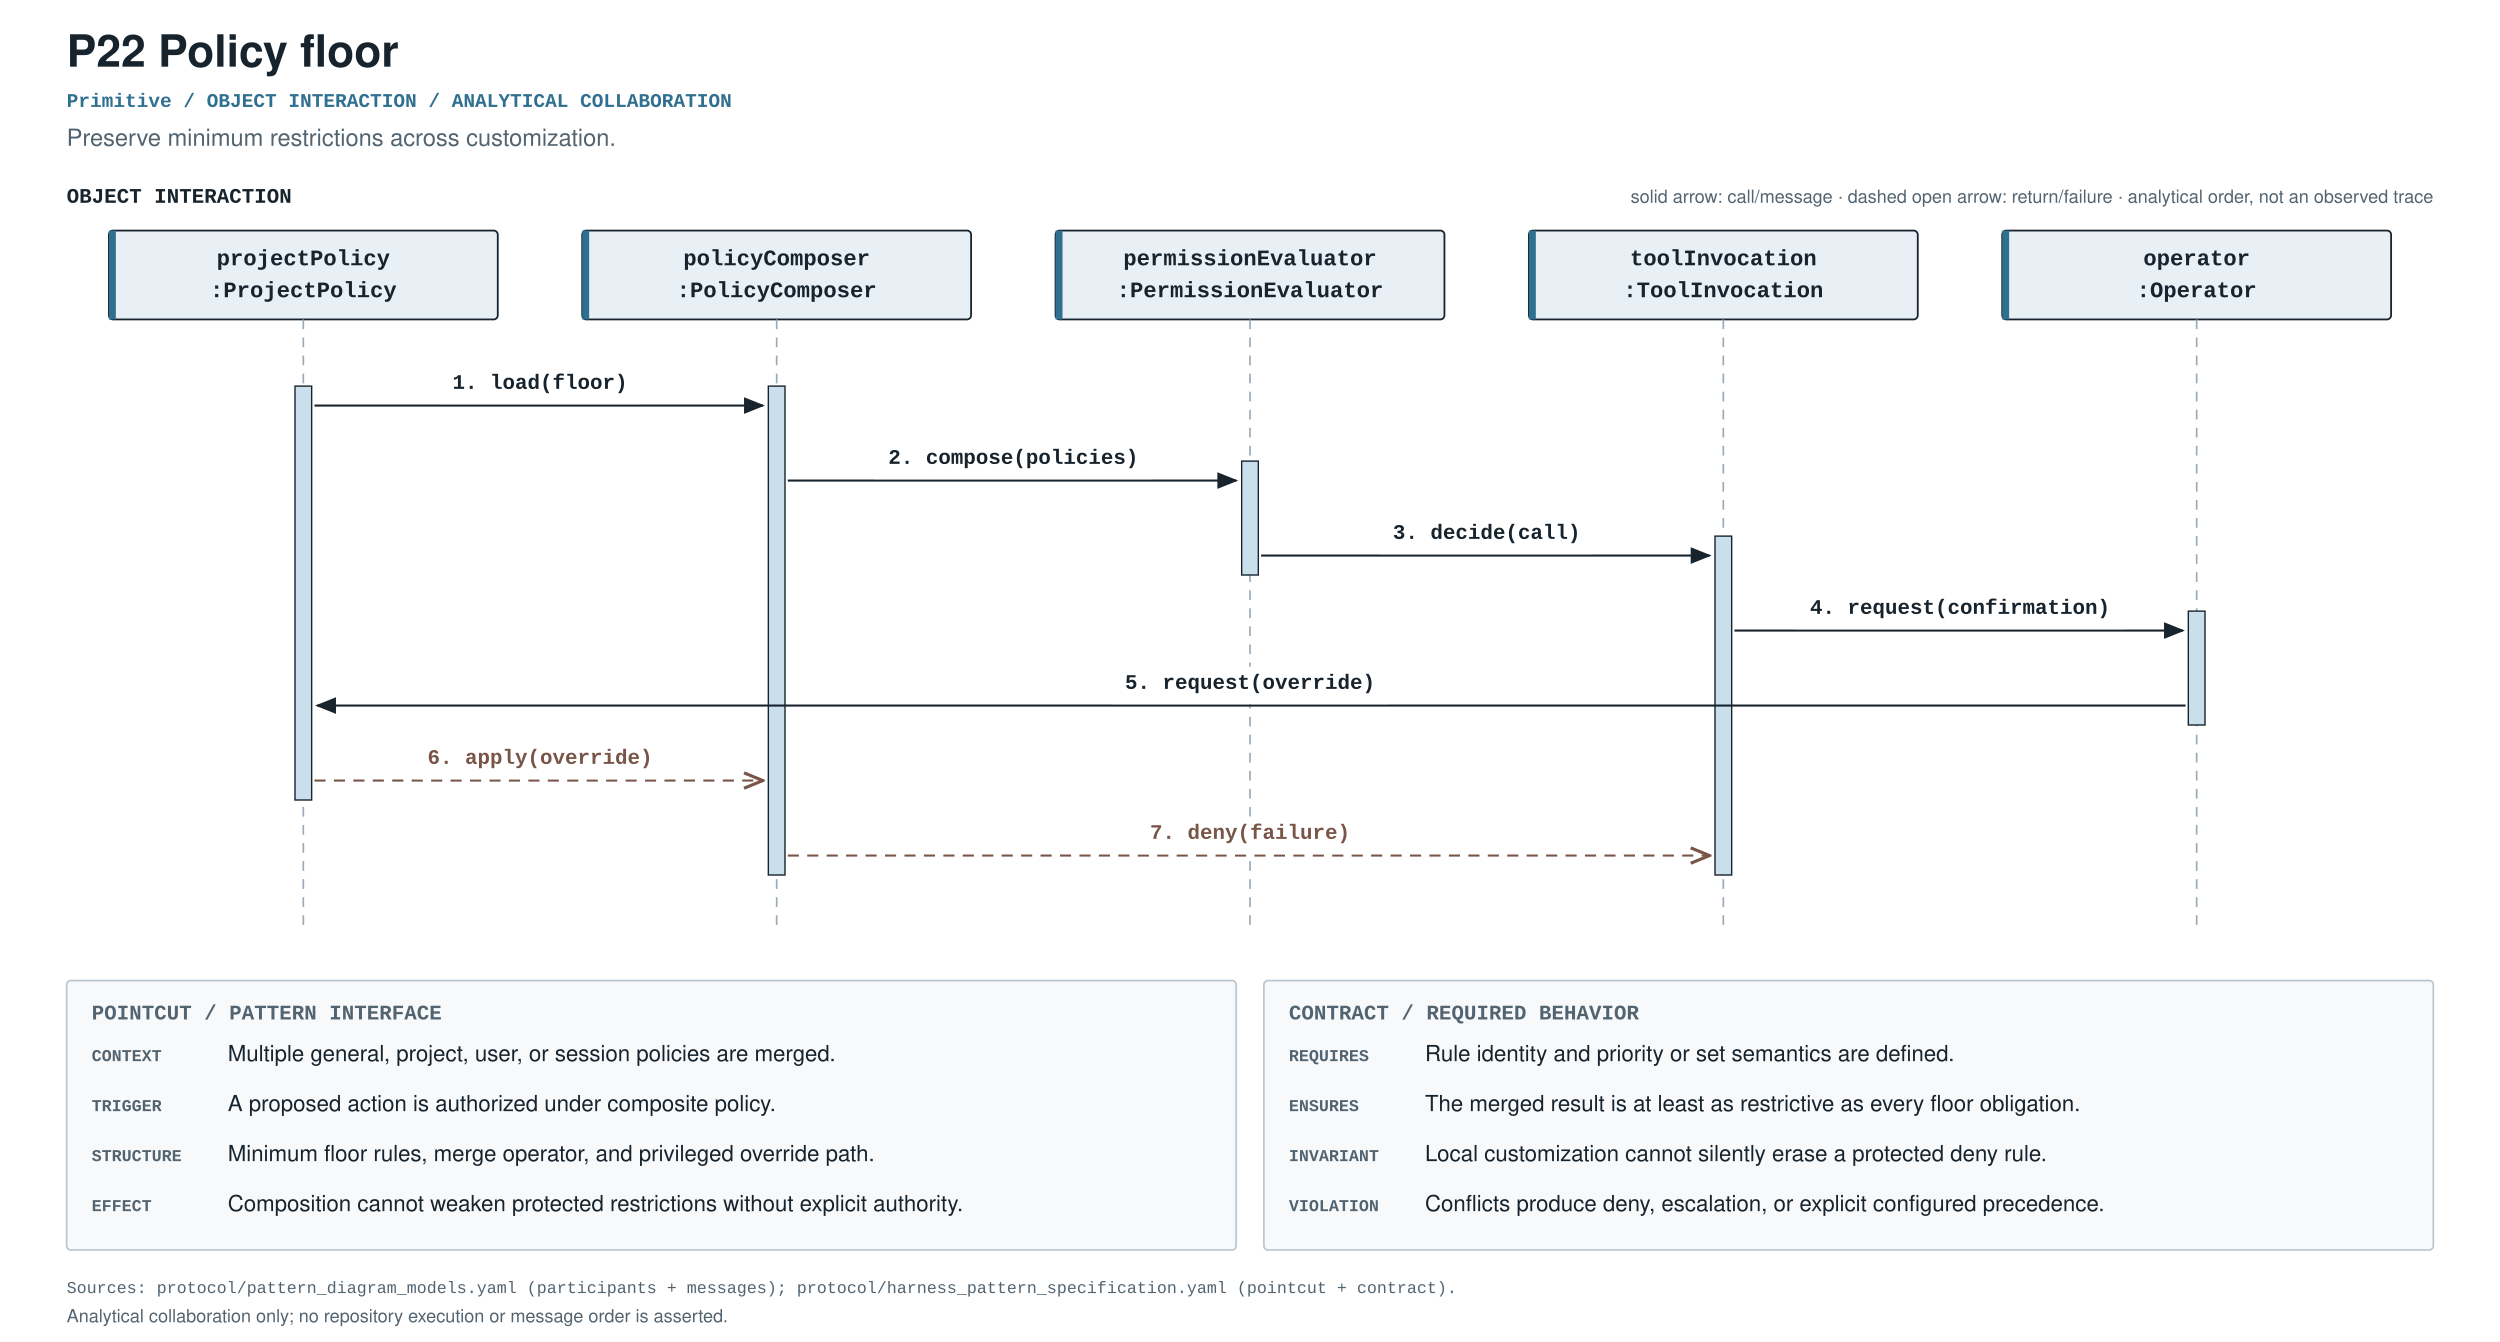
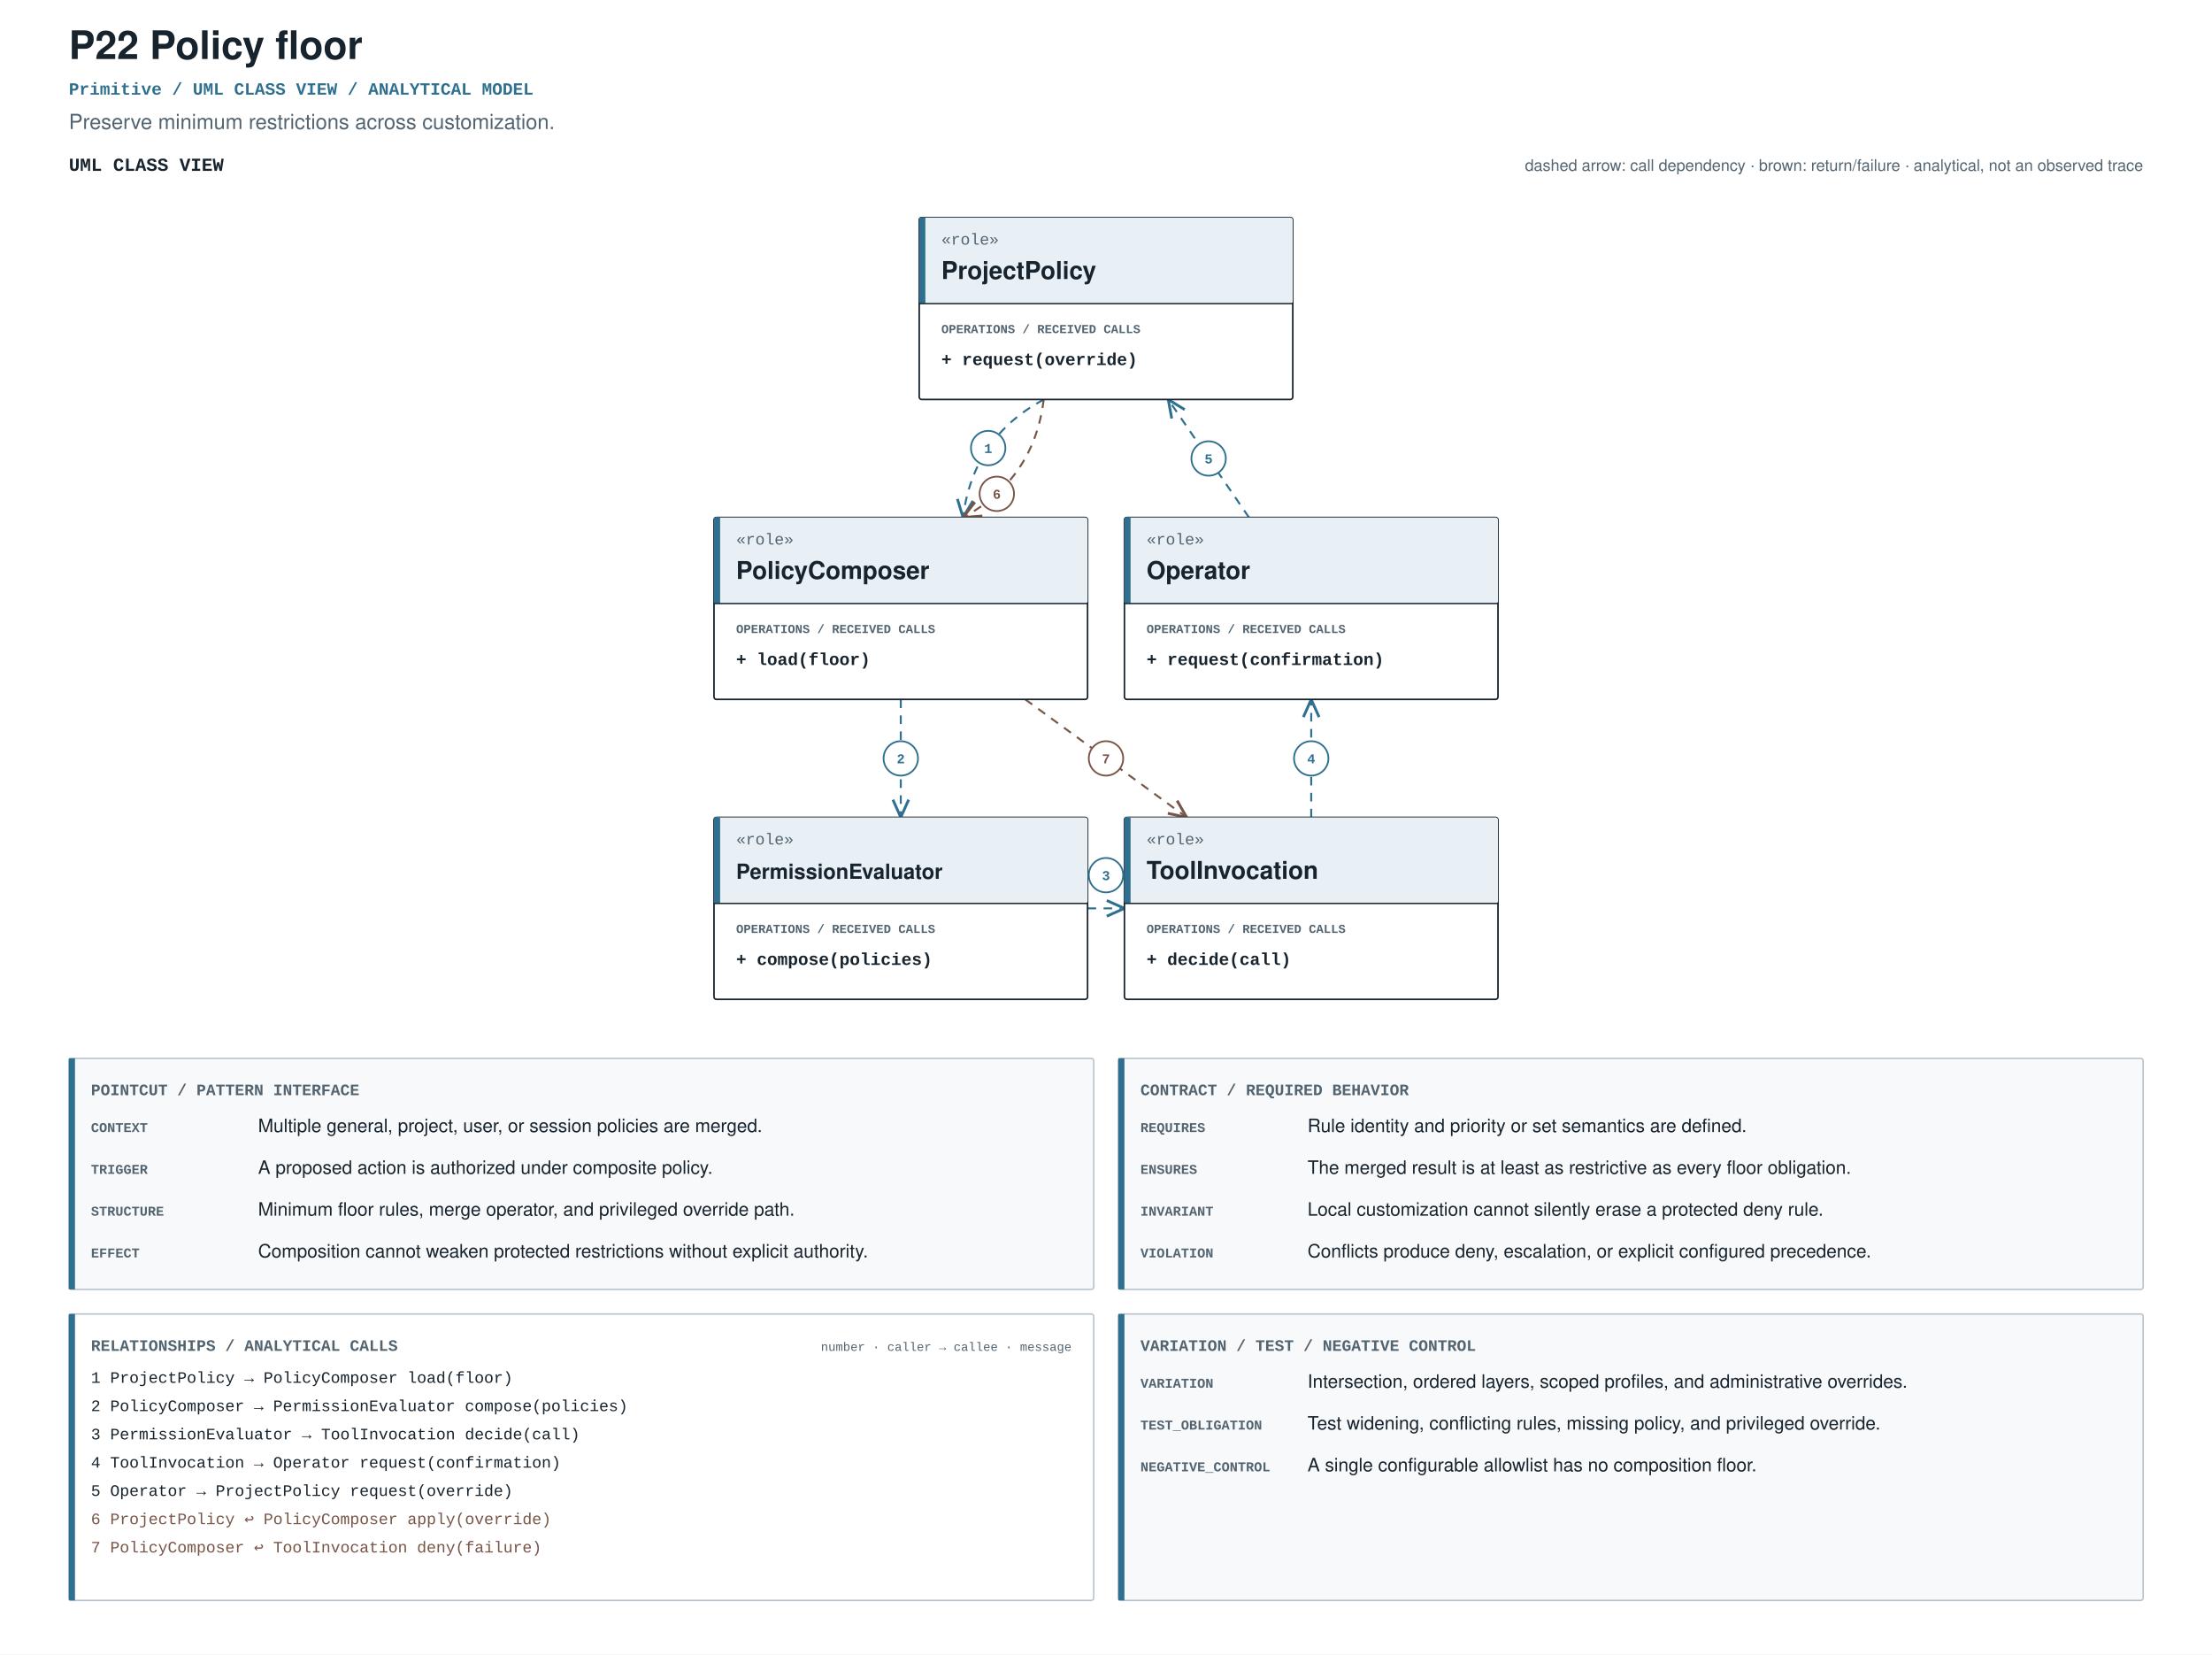
- <svg xmlns="http://www.w3.org/2000/svg" viewBox="0 0 1800 966" width="183mm" height="98.21mm" role="img" data-diagram-type="object-interaction" data-pattern-id="P22" aria-labelledby="title-P22 desc-P22">
+ <svg xmlns="http://www.w3.org/2000/svg" viewBox="0 0 1800 1346" width="183mm" height="136.84mm" role="img" data-diagram-type="uml-class" data-pattern-id="P22" aria-labelledby="title-P22 desc-P22">
  <defs>
-     <marker id="filledArrow" markerWidth="10" markerHeight="8" refX="9" refY="4" orient="auto" markerUnits="strokeWidth">
-       <path d="M0,0 L10,4 L0,8 Z" fill="#17232D" />
+     <marker id="umlOpenAccent" markerWidth="12" markerHeight="10" refX="10" refY="5" orient="auto" markerUnits="strokeWidth">
+       <path d="M1,1 L10,5 L1,9" fill="none" stroke="#2F6F8F" stroke-width="1.4" />
    </marker>
-     <marker id="openArrow" markerWidth="11" markerHeight="9" refX="10" refY="4.5" orient="auto" markerUnits="strokeWidth">
-       <path d="M1,0.8 L10,4.5 L1,8.2" fill="none" stroke="#795548" stroke-width="1.5" />
+     <marker id="umlOpenReturn" markerWidth="12" markerHeight="10" refX="10" refY="5" orient="auto" markerUnits="strokeWidth">
+       <path d="M1,1 L10,5 L1,9" fill="none" stroke="#795548" stroke-width="1.4" />
    </marker>
  </defs>
-   <rect x="0" y="0" width="1800" height="966" rx="0" fill="#FFFFFF" stroke="none" stroke-width="1.2" />
-   <text x="48" y="48" font-family="Helvetica Neue, Helvetica, Arial, sans-serif" font-size="32" font-weight="700" fill="#17232D" text-anchor="start">P22  Policy floor</text>
-   <text x="48" y="77" font-family="Menlo, Monaco, Courier New, monospace" font-size="14" font-weight="700" fill="#2F6F8F" text-anchor="start">Primitive / OBJECT INTERACTION / ANALYTICAL COLLABORATION</text>
+   <rect x="0" y="0" width="1800" height="1346" rx="0" fill="#FFFFFF" stroke="none" stroke-width="1.2" />
+   <text x="56" y="48" font-family="Helvetica Neue, Helvetica, Arial, sans-serif" font-size="32" font-weight="700" fill="#17232D" text-anchor="start">P22  Policy floor</text>
+   <text x="56" y="77" font-family="Menlo, Monaco, Courier New, monospace" font-size="14" font-weight="700" fill="#2F6F8F" text-anchor="start">Primitive / UML CLASS VIEW / ANALYTICAL MODEL</text>
  <text font-family="Helvetica Neue, Helvetica, Arial, sans-serif" font-size="17" font-weight="400" fill="#536471" text-anchor="start">
-     <tspan x="48" y="105">Preserve minimum restrictions across customization.</tspan>
+     <tspan x="56" y="105">Preserve minimum restrictions across customization.</tspan>
  </text>
-   <text x="48" y="146" font-family="Menlo, Monaco, Courier New, monospace" font-size="15" font-weight="700" fill="#17232D" text-anchor="start">OBJECT INTERACTION</text>
-   <text x="1752" y="146" font-family="Helvetica Neue, Helvetica, Arial, sans-serif" font-size="13" font-weight="400" fill="#536471" text-anchor="end">solid arrow: call/message · dashed open arrow: return/failure · analytical order, not an observed trace</text>
-   <g class="participant" data-participant="ProjectPolicy" data-role="ProjectPolicy" data-instance="projectPolicy">
-     <rect x="78.4" y="166" width="280" height="64" rx="3" fill="#E8F0F6" stroke="#17232D" stroke-width="1.3" class="object-header" />
-     <rect x="78.4" y="166" width="5" height="64" rx="0" fill="#2F6F8F" stroke="none" stroke-width="1.2" />
-     <text x="218.4" y="191" font-family="Menlo, Monaco, Courier New, monospace" font-size="16" font-weight="600" fill="#17232D" text-anchor="middle" class="instance-name">projectPolicy</text>
-     <text x="218.4" y="214" font-family="Menlo, Monaco, Courier New, monospace" font-size="16" font-weight="700" fill="#17232D" text-anchor="middle" class="role-name">:ProjectPolicy</text>
-     <line class="lifeline" x1="218.4" y1="230" x2="218.4" y2="672" stroke="#9AAAB6" stroke-width="1.2" stroke-dasharray="7 6" />
-     <rect x="212.4" y="278" width="12" height="298" rx="0" fill="#C9DFEC" stroke="#17232D" stroke-width="1" class="activation" />
+   <text x="56" y="139" font-family="Menlo, Monaco, Courier New, monospace" font-size="15" font-weight="700" fill="#17232D" text-anchor="start">UML CLASS VIEW</text>
+   <text x="1744" y="139" font-family="Helvetica Neue, Helvetica, Arial, sans-serif" font-size="13" font-weight="400" fill="#536471" text-anchor="end">dashed arrow: call dependency · brown: return/failure · analytical, not an observed trace</text>
+   <g class="dependency forward" data-source="ProjectPolicy" data-target="PolicyComposer" data-numbers="1" data-messages="load(floor)">
+     <path d="M 849.35 325 Q 791.74 356.06 783.65 421" fill="none" stroke="#2F6F8F" stroke-width="1.6" stroke-dasharray="7 6" marker-end="url(#umlOpenAccent)" />
  </g>
-   <g class="participant" data-participant="PolicyComposer" data-role="PolicyComposer" data-instance="policyComposer">
-     <rect x="419.2" y="166" width="280" height="64" rx="3" fill="#E8F0F6" stroke="#17232D" stroke-width="1.3" class="object-header" />
-     <rect x="419.2" y="166" width="5" height="64" rx="0" fill="#2F6F8F" stroke="none" stroke-width="1.2" />
-     <text x="559.2" y="191" font-family="Menlo, Monaco, Courier New, monospace" font-size="16" font-weight="600" fill="#17232D" text-anchor="middle" class="instance-name">policyComposer</text>
-     <text x="559.2" y="214" font-family="Menlo, Monaco, Courier New, monospace" font-size="16" font-weight="700" fill="#17232D" text-anchor="middle" class="role-name">:PolicyComposer</text>
-     <line class="lifeline" x1="559.2" y1="230" x2="559.2" y2="672" stroke="#9AAAB6" stroke-width="1.2" stroke-dasharray="7 6" />
-     <rect x="553.2" y="278" width="12" height="352" rx="0" fill="#C9DFEC" stroke="#17232D" stroke-width="1" class="activation" />
+   <g class="dependency forward" data-source="PolicyComposer" data-target="PermissionEvaluator" data-numbers="2" data-messages="compose(policies)">
+     <path d="M 733 569 Q 733 617 733 665" fill="none" stroke="#2F6F8F" stroke-width="1.6" stroke-dasharray="7 6" marker-end="url(#umlOpenAccent)" />
  </g>
-   <g class="participant" data-participant="PermissionEvaluator" data-role="PermissionEvaluator" data-instance="permissionEvaluator">
-     <rect x="760" y="166" width="280" height="64" rx="3" fill="#E8F0F6" stroke="#17232D" stroke-width="1.3" class="object-header" />
-     <rect x="760" y="166" width="5" height="64" rx="0" fill="#2F6F8F" stroke="none" stroke-width="1.2" />
-     <text x="900" y="191" font-family="Menlo, Monaco, Courier New, monospace" font-size="16" font-weight="600" fill="#17232D" text-anchor="middle" class="instance-name">permissionEvaluator</text>
-     <text x="900" y="214" font-family="Menlo, Monaco, Courier New, monospace" font-size="16" font-weight="700" fill="#17232D" text-anchor="middle" class="role-name">:PermissionEvaluator</text>
-     <line class="lifeline" x1="900" y1="230" x2="900" y2="672" stroke="#9AAAB6" stroke-width="1.2" stroke-dasharray="7 6" />
-     <rect x="894" y="332" width="12" height="82" rx="0" fill="#C9DFEC" stroke="#17232D" stroke-width="1" class="activation" />
+   <g class="dependency forward" data-source="PermissionEvaluator" data-target="ToolInvocation" data-numbers="3" data-messages="decide(call)">
+     <path d="M 885 739 Q 900 739 915 739" fill="none" stroke="#2F6F8F" stroke-width="1.6" stroke-dasharray="7 6" marker-end="url(#umlOpenAccent)" />
  </g>
-   <g class="participant" data-participant="ToolInvocation" data-role="ToolInvocation" data-instance="toolInvocation">
-     <rect x="1100.8" y="166" width="280" height="64" rx="3" fill="#E8F0F6" stroke="#17232D" stroke-width="1.3" class="object-header" />
-     <rect x="1100.8" y="166" width="5" height="64" rx="0" fill="#2F6F8F" stroke="none" stroke-width="1.2" />
-     <text x="1240.8" y="191" font-family="Menlo, Monaco, Courier New, monospace" font-size="16" font-weight="600" fill="#17232D" text-anchor="middle" class="instance-name">toolInvocation</text>
-     <text x="1240.8" y="214" font-family="Menlo, Monaco, Courier New, monospace" font-size="16" font-weight="700" fill="#17232D" text-anchor="middle" class="role-name">:ToolInvocation</text>
-     <line class="lifeline" x1="1240.8" y1="230" x2="1240.8" y2="672" stroke="#9AAAB6" stroke-width="1.2" stroke-dasharray="7 6" />
-     <rect x="1234.8" y="386" width="12" height="244" rx="0" fill="#C9DFEC" stroke="#17232D" stroke-width="1" class="activation" />
+   <g class="dependency forward" data-source="ToolInvocation" data-target="Operator" data-numbers="4" data-messages="request(confirmation)">
+     <path d="M 1067 665 Q 1067 617 1067 569" fill="none" stroke="#2F6F8F" stroke-width="1.6" stroke-dasharray="7 6" marker-end="url(#umlOpenAccent)" />
  </g>
-   <g class="participant" data-participant="Operator" data-role="Operator" data-instance="operator">
-     <rect x="1441.6" y="166" width="280" height="64" rx="3" fill="#E8F0F6" stroke="#17232D" stroke-width="1.3" class="object-header" />
-     <rect x="1441.6" y="166" width="5" height="64" rx="0" fill="#2F6F8F" stroke="none" stroke-width="1.2" />
-     <text x="1581.6" y="191" font-family="Menlo, Monaco, Courier New, monospace" font-size="16" font-weight="600" fill="#17232D" text-anchor="middle" class="instance-name">operator</text>
-     <text x="1581.6" y="214" font-family="Menlo, Monaco, Courier New, monospace" font-size="16" font-weight="700" fill="#17232D" text-anchor="middle" class="role-name">:Operator</text>
-     <line class="lifeline" x1="1581.6" y1="230" x2="1581.6" y2="672" stroke="#9AAAB6" stroke-width="1.2" stroke-dasharray="7 6" />
-     <rect x="1575.6" y="440" width="12" height="82" rx="0" fill="#C9DFEC" stroke="#17232D" stroke-width="1" class="activation" />
+   <g class="dependency forward" data-source="Operator" data-target="ProjectPolicy" data-numbers="5" data-messages="request(override)">
+     <path d="M 1016.35 421 Q 983.5 373 950.65 325" fill="none" stroke="#2F6F8F" stroke-width="1.6" stroke-dasharray="7 6" marker-end="url(#umlOpenAccent)" />
  </g>
-   <g class="message forward" data-number="1" data-source="ProjectPolicy" data-target="PolicyComposer" data-message="load(floor)">
-     <line x1="226.4" y1="292" x2="549.2" y2="292" stroke="#17232D" stroke-width="1.5" marker-end="url(#filledArrow)" />
-     <rect x="317" y="264" width="143.6" height="27" rx="0" fill="#FFFFFF" stroke="none" stroke-width="1.2" class="message-label-background" />
-     <text font-family="Menlo, Monaco, Courier New, monospace" font-size="15" font-weight="600" fill="#17232D" text-anchor="middle" class="message-label">
-       <tspan x="388.8" y="280">1. load(floor)</tspan>
-     </text>
+   <g class="dependency return-or-failure" data-source="ProjectPolicy" data-target="PolicyComposer" data-numbers="6" data-messages="apply(override)">
+     <path d="M 849.35 325 Q 841.26 389.94 783.65 421" fill="none" stroke="#795548" stroke-width="1.6" stroke-dasharray="7 6" marker-end="url(#umlOpenReturn)" />
  </g>
-   <g class="message forward" data-number="2" data-source="PolicyComposer" data-target="PermissionEvaluator" data-message="compose(policies)">
-     <line x1="567.2" y1="346" x2="890" y2="346" stroke="#17232D" stroke-width="1.5" marker-end="url(#filledArrow)" />
-     <rect x="629.6" y="318" width="200" height="27" rx="0" fill="#FFFFFF" stroke="none" stroke-width="1.2" class="message-label-background" />
-     <text font-family="Menlo, Monaco, Courier New, monospace" font-size="15" font-weight="600" fill="#17232D" text-anchor="middle" class="message-label">
-       <tspan x="729.6" y="334">2. compose(policies)</tspan>
-     </text>
+   <g class="dependency return-or-failure" data-source="PolicyComposer" data-target="ToolInvocation" data-numbers="7" data-messages="deny(failure)">
+     <path d="M 834.3 569 Q 900 617 965.7 665" fill="none" stroke="#795548" stroke-width="1.6" stroke-dasharray="7 6" marker-end="url(#umlOpenReturn)" />
  </g>
-   <g class="message forward" data-number="3" data-source="PermissionEvaluator" data-target="ToolInvocation" data-message="decide(call)">
-     <line x1="908" y1="400" x2="1230.8" y2="400" stroke="#17232D" stroke-width="1.5" marker-end="url(#filledArrow)" />
-     <rect x="993.9" y="372" width="153" height="27" rx="0" fill="#FFFFFF" stroke="none" stroke-width="1.2" class="message-label-background" />
-     <text font-family="Menlo, Monaco, Courier New, monospace" font-size="15" font-weight="600" fill="#17232D" text-anchor="middle" class="message-label">
-       <tspan x="1070.4" y="388">3. decide(call)</tspan>
-     </text>
+   <g class="class-node" data-participant="ProjectPolicy" data-role="ProjectPolicy" data-layer="0">
+     <rect x="748" y="177" width="304" height="148" rx="2" fill="#FFFFFF" stroke="#17232D" stroke-width="1.3" class="class-box" />
+     <rect x="748" y="177" width="304" height="70" rx="2" fill="#E8F0F6" stroke="none" stroke-width="1.2" class="class-header" />
+     <rect x="748" y="177" width="5" height="70" rx="0" fill="#2F6F8F" stroke="none" stroke-width="1.2" class="class-accent" />
+     <text x="766" y="199" font-family="Menlo, Monaco, Courier New, monospace" font-size="13" font-weight="400" fill="#536471" text-anchor="start" class="class-stereotype">«role»</text>
+     <text x="766" y="227" font-family="Helvetica Neue, Helvetica, Arial, sans-serif" font-size="20" font-weight="700" fill="#17232D" text-anchor="start" class="class-name">ProjectPolicy</text>
+     <line x1="748" y1="247" x2="1052" y2="247" stroke="#17232D" stroke-width="1.1" />
+     <text x="766" y="271" font-family="Menlo, Monaco, Courier New, monospace" font-size="10" font-weight="700" fill="#536471" text-anchor="start" class="class-compartment-label">OPERATIONS / RECEIVED CALLS</text>
+     <text x="766" y="297" font-family="Menlo, Monaco, Courier New, monospace" font-size="14" font-weight="600" fill="#17232D" text-anchor="start" class="class-operation">+ request(override)</text>
  </g>
-   <g class="message forward" data-number="4" data-source="ToolInvocation" data-target="Operator" data-message="request(confirmation)">
-     <line x1="1248.8" y1="454" x2="1571.6" y2="454" stroke="#17232D" stroke-width="1.5" marker-end="url(#filledArrow)" />
-     <rect x="1292.4" y="426" width="237.6" height="27" rx="0" fill="#FFFFFF" stroke="none" stroke-width="1.2" class="message-label-background" />
-     <text font-family="Menlo, Monaco, Courier New, monospace" font-size="15" font-weight="600" fill="#17232D" text-anchor="middle" class="message-label">
-       <tspan x="1411.2" y="442">4. request(confirmation)</tspan>
-     </text>
+   <g class="class-node" data-participant="PolicyComposer" data-role="PolicyComposer" data-layer="1">
+     <rect x="581" y="421" width="304" height="148" rx="2" fill="#FFFFFF" stroke="#17232D" stroke-width="1.3" class="class-box" />
+     <rect x="581" y="421" width="304" height="70" rx="2" fill="#E8F0F6" stroke="none" stroke-width="1.2" class="class-header" />
+     <rect x="581" y="421" width="5" height="70" rx="0" fill="#2F6F8F" stroke="none" stroke-width="1.2" class="class-accent" />
+     <text x="599" y="443" font-family="Menlo, Monaco, Courier New, monospace" font-size="13" font-weight="400" fill="#536471" text-anchor="start" class="class-stereotype">«role»</text>
+     <text x="599" y="471" font-family="Helvetica Neue, Helvetica, Arial, sans-serif" font-size="20" font-weight="700" fill="#17232D" text-anchor="start" class="class-name">PolicyComposer</text>
+     <line x1="581" y1="491" x2="885" y2="491" stroke="#17232D" stroke-width="1.1" />
+     <text x="599" y="515" font-family="Menlo, Monaco, Courier New, monospace" font-size="10" font-weight="700" fill="#536471" text-anchor="start" class="class-compartment-label">OPERATIONS / RECEIVED CALLS</text>
+     <text x="599" y="541" font-family="Menlo, Monaco, Courier New, monospace" font-size="14" font-weight="600" fill="#17232D" text-anchor="start" class="class-operation">+ load(floor)</text>
  </g>
-   <g class="message forward" data-number="5" data-source="Operator" data-target="ProjectPolicy" data-message="request(override)">
-     <line x1="1573.6" y1="508" x2="228.4" y2="508" stroke="#17232D" stroke-width="1.5" marker-end="url(#filledArrow)" />
-     <rect x="800" y="480" width="200" height="27" rx="0" fill="#FFFFFF" stroke="none" stroke-width="1.2" class="message-label-background" />
-     <text font-family="Menlo, Monaco, Courier New, monospace" font-size="15" font-weight="600" fill="#17232D" text-anchor="middle" class="message-label">
-       <tspan x="900" y="496">5. request(override)</tspan>
-     </text>
+   <g class="class-node" data-participant="PermissionEvaluator" data-role="PermissionEvaluator" data-layer="2">
+     <rect x="581" y="665" width="304" height="148" rx="2" fill="#FFFFFF" stroke="#17232D" stroke-width="1.3" class="class-box" />
+     <rect x="581" y="665" width="304" height="70" rx="2" fill="#E8F0F6" stroke="none" stroke-width="1.2" class="class-header" />
+     <rect x="581" y="665" width="5" height="70" rx="0" fill="#2F6F8F" stroke="none" stroke-width="1.2" class="class-accent" />
+     <text x="599" y="687" font-family="Menlo, Monaco, Courier New, monospace" font-size="13" font-weight="400" fill="#536471" text-anchor="start" class="class-stereotype">«role»</text>
+     <text x="599" y="715" font-family="Helvetica Neue, Helvetica, Arial, sans-serif" font-size="17" font-weight="700" fill="#17232D" text-anchor="start" class="class-name">PermissionEvaluator</text>
+     <line x1="581" y1="735" x2="885" y2="735" stroke="#17232D" stroke-width="1.1" />
+     <text x="599" y="759" font-family="Menlo, Monaco, Courier New, monospace" font-size="10" font-weight="700" fill="#536471" text-anchor="start" class="class-compartment-label">OPERATIONS / RECEIVED CALLS</text>
+     <text x="599" y="785" font-family="Menlo, Monaco, Courier New, monospace" font-size="14" font-weight="600" fill="#17232D" text-anchor="start" class="class-operation">+ compose(policies)</text>
  </g>
-   <g class="message return-or-failure" data-number="6" data-source="ProjectPolicy" data-target="PolicyComposer" data-message="apply(override)">
-     <line x1="226.4" y1="562" x2="549.2" y2="562" stroke="#795548" stroke-width="1.5" marker-end="url(#openArrow)" stroke-dasharray="8 6" />
-     <rect x="298.2" y="534" width="181.2" height="27" rx="0" fill="#FFFFFF" stroke="none" stroke-width="1.2" class="message-label-background" />
-     <text font-family="Menlo, Monaco, Courier New, monospace" font-size="15" font-weight="600" fill="#795548" text-anchor="middle" class="message-label">
-       <tspan x="388.8" y="550">6. apply(override)</tspan>
-     </text>
+   <g class="class-node" data-participant="ToolInvocation" data-role="ToolInvocation" data-layer="2">
+     <rect x="915" y="665" width="304" height="148" rx="2" fill="#FFFFFF" stroke="#17232D" stroke-width="1.3" class="class-box" />
+     <rect x="915" y="665" width="304" height="70" rx="2" fill="#E8F0F6" stroke="none" stroke-width="1.2" class="class-header" />
+     <rect x="915" y="665" width="5" height="70" rx="0" fill="#2F6F8F" stroke="none" stroke-width="1.2" class="class-accent" />
+     <text x="933" y="687" font-family="Menlo, Monaco, Courier New, monospace" font-size="13" font-weight="400" fill="#536471" text-anchor="start" class="class-stereotype">«role»</text>
+     <text x="933" y="715" font-family="Helvetica Neue, Helvetica, Arial, sans-serif" font-size="20" font-weight="700" fill="#17232D" text-anchor="start" class="class-name">ToolInvocation</text>
+     <line x1="915" y1="735" x2="1219" y2="735" stroke="#17232D" stroke-width="1.1" />
+     <text x="933" y="759" font-family="Menlo, Monaco, Courier New, monospace" font-size="10" font-weight="700" fill="#536471" text-anchor="start" class="class-compartment-label">OPERATIONS / RECEIVED CALLS</text>
+     <text x="933" y="785" font-family="Menlo, Monaco, Courier New, monospace" font-size="14" font-weight="600" fill="#17232D" text-anchor="start" class="class-operation">+ decide(call)</text>
  </g>
-   <g class="message return-or-failure" data-number="7" data-source="PolicyComposer" data-target="ToolInvocation" data-message="deny(failure)">
-     <line x1="567.2" y1="616" x2="1230.8" y2="616" stroke="#795548" stroke-width="1.5" marker-end="url(#openArrow)" stroke-dasharray="8 6" />
-     <rect x="818.8" y="588" width="162.4" height="27" rx="0" fill="#FFFFFF" stroke="none" stroke-width="1.2" class="message-label-background" />
-     <text font-family="Menlo, Monaco, Courier New, monospace" font-size="15" font-weight="600" fill="#795548" text-anchor="middle" class="message-label">
-       <tspan x="900" y="604">7. deny(failure)</tspan>
-     </text>
+   <g class="class-node" data-participant="Operator" data-role="Operator" data-layer="1">
+     <rect x="915" y="421" width="304" height="148" rx="2" fill="#FFFFFF" stroke="#17232D" stroke-width="1.3" class="class-box" />
+     <rect x="915" y="421" width="304" height="70" rx="2" fill="#E8F0F6" stroke="none" stroke-width="1.2" class="class-header" />
+     <rect x="915" y="421" width="5" height="70" rx="0" fill="#2F6F8F" stroke="none" stroke-width="1.2" class="class-accent" />
+     <text x="933" y="443" font-family="Menlo, Monaco, Courier New, monospace" font-size="13" font-weight="400" fill="#536471" text-anchor="start" class="class-stereotype">«role»</text>
+     <text x="933" y="471" font-family="Helvetica Neue, Helvetica, Arial, sans-serif" font-size="20" font-weight="700" fill="#17232D" text-anchor="start" class="class-name">Operator</text>
+     <line x1="915" y1="491" x2="1219" y2="491" stroke="#17232D" stroke-width="1.1" />
+     <text x="933" y="515" font-family="Menlo, Monaco, Courier New, monospace" font-size="10" font-weight="700" fill="#536471" text-anchor="start" class="class-compartment-label">OPERATIONS / RECEIVED CALLS</text>
+     <text x="933" y="541" font-family="Menlo, Monaco, Courier New, monospace" font-size="14" font-weight="600" fill="#17232D" text-anchor="start" class="class-operation">+ request(confirmation)</text>
  </g>
-   <rect x="48" y="706" width="842" height="194" rx="3" fill="#F7F9FB" stroke="#B8C4CD" stroke-width="1.2" />
-   <text x="66" y="734" font-family="Menlo, Monaco, Courier New, monospace" font-size="15" font-weight="700" fill="#536471" text-anchor="start">POINTCUT / PATTERN INTERFACE</text>
-   <text x="66" y="764" font-family="Menlo, Monaco, Courier New, monospace" font-size="12" font-weight="700" fill="#536471" text-anchor="start">CONTEXT</text>
-   <text font-family="Helvetica Neue, Helvetica, Arial, sans-serif" font-size="16" font-weight="400" fill="#17232D" text-anchor="start">
-     <tspan x="164" y="764">Multiple general, project, user, or session policies are merged.</tspan>
+   <g class="dependency-badge">
+     <circle cx="804.12" cy="364.53" r="14" fill="#FFFFFF" stroke="#2F6F8F" stroke-width="1.4" />
+     <text x="804.12" y="368.53" font-family="Menlo, Monaco, Courier New, monospace" font-size="11" font-weight="700" fill="#2F6F8F" text-anchor="middle">1</text>
+   </g>
+   <g class="dependency-badge">
+     <circle cx="733" cy="617" r="14" fill="#FFFFFF" stroke="#2F6F8F" stroke-width="1.4" />
+     <text x="733" y="621" font-family="Menlo, Monaco, Courier New, monospace" font-size="11" font-weight="700" fill="#2F6F8F" text-anchor="middle">2</text>
+   </g>
+   <g class="dependency-badge">
+     <circle cx="900" cy="712" r="14" fill="#FFFFFF" stroke="#2F6F8F" stroke-width="1.4" />
+     <text x="900" y="716" font-family="Menlo, Monaco, Courier New, monospace" font-size="11" font-weight="700" fill="#2F6F8F" text-anchor="middle">3</text>
+   </g>
+   <g class="dependency-badge">
+     <circle cx="1067" cy="617" r="14" fill="#FFFFFF" stroke="#2F6F8F" stroke-width="1.4" />
+     <text x="1067" y="621" font-family="Menlo, Monaco, Courier New, monospace" font-size="11" font-weight="700" fill="#2F6F8F" text-anchor="middle">4</text>
+   </g>
+   <g class="dependency-badge">
+     <circle cx="983.5" cy="373" r="14" fill="#FFFFFF" stroke="#2F6F8F" stroke-width="1.4" />
+     <text x="983.5" y="377" font-family="Menlo, Monaco, Courier New, monospace" font-size="11" font-weight="700" fill="#2F6F8F" text-anchor="middle">5</text>
+   </g>
+   <g class="dependency-badge">
+     <circle cx="811.15" cy="401.76" r="14" fill="#FFFFFF" stroke="#795548" stroke-width="1.4" />
+     <text x="811.15" y="405.76" font-family="Menlo, Monaco, Courier New, monospace" font-size="11" font-weight="700" fill="#795548" text-anchor="middle">6</text>
+   </g>
+   <g class="dependency-badge">
+     <circle cx="900" cy="617" r="14" fill="#FFFFFF" stroke="#795548" stroke-width="1.4" />
+     <text x="900" y="621" font-family="Menlo, Monaco, Courier New, monospace" font-size="11" font-weight="700" fill="#795548" text-anchor="middle">7</text>
+   </g>
+   <rect x="56" y="861" width="834" height="188" rx="2" fill="#F7F9FB" stroke="#B8C4CD" stroke-width="1.2" />
+   <rect x="56" y="861" width="5" height="188" rx="0" fill="#2F6F8F" stroke="none" stroke-width="1.2" />
+   <text x="74" y="891" font-family="Menlo, Monaco, Courier New, monospace" font-size="13" font-weight="700" fill="#536471" text-anchor="start">POINTCUT / PATTERN INTERFACE</text>
+   <text x="74" y="921" font-family="Menlo, Monaco, Courier New, monospace" font-size="11" font-weight="700" fill="#536471" text-anchor="start">CONTEXT</text>
+   <text font-family="Helvetica Neue, Helvetica, Arial, sans-serif" font-size="15" font-weight="400" fill="#17232D" text-anchor="start">
+     <tspan x="210" y="921">Multiple general, project, user, or session policies are merged.</tspan>
  </text>
-   <text x="66" y="800" font-family="Menlo, Monaco, Courier New, monospace" font-size="12" font-weight="700" fill="#536471" text-anchor="start">TRIGGER</text>
-   <text font-family="Helvetica Neue, Helvetica, Arial, sans-serif" font-size="16" font-weight="400" fill="#17232D" text-anchor="start">
-     <tspan x="164" y="800">A proposed action is authorized under composite policy.</tspan>
+   <text x="74" y="955" font-family="Menlo, Monaco, Courier New, monospace" font-size="11" font-weight="700" fill="#536471" text-anchor="start">TRIGGER</text>
+   <text font-family="Helvetica Neue, Helvetica, Arial, sans-serif" font-size="15" font-weight="400" fill="#17232D" text-anchor="start">
+     <tspan x="210" y="955">A proposed action is authorized under composite policy.</tspan>
  </text>
-   <text x="66" y="836" font-family="Menlo, Monaco, Courier New, monospace" font-size="12" font-weight="700" fill="#536471" text-anchor="start">STRUCTURE</text>
-   <text font-family="Helvetica Neue, Helvetica, Arial, sans-serif" font-size="16" font-weight="400" fill="#17232D" text-anchor="start">
-     <tspan x="164" y="836">Minimum floor rules, merge operator, and privileged override path.</tspan>
+   <text x="74" y="989" font-family="Menlo, Monaco, Courier New, monospace" font-size="11" font-weight="700" fill="#536471" text-anchor="start">STRUCTURE</text>
+   <text font-family="Helvetica Neue, Helvetica, Arial, sans-serif" font-size="15" font-weight="400" fill="#17232D" text-anchor="start">
+     <tspan x="210" y="989">Minimum floor rules, merge operator, and privileged override path.</tspan>
  </text>
-   <text x="66" y="872" font-family="Menlo, Monaco, Courier New, monospace" font-size="12" font-weight="700" fill="#536471" text-anchor="start">EFFECT</text>
-   <text font-family="Helvetica Neue, Helvetica, Arial, sans-serif" font-size="16" font-weight="400" fill="#17232D" text-anchor="start">
-     <tspan x="164" y="872">Composition cannot weaken protected restrictions without explicit authority.</tspan>
+   <text x="74" y="1023" font-family="Menlo, Monaco, Courier New, monospace" font-size="11" font-weight="700" fill="#536471" text-anchor="start">EFFECT</text>
+   <text font-family="Helvetica Neue, Helvetica, Arial, sans-serif" font-size="15" font-weight="400" fill="#17232D" text-anchor="start">
+     <tspan x="210" y="1023">Composition cannot weaken protected restrictions without explicit authority.</tspan>
  </text>
-   <rect x="910" y="706" width="842" height="194" rx="3" fill="#F7F9FB" stroke="#B8C4CD" stroke-width="1.2" />
-   <text x="928" y="734" font-family="Menlo, Monaco, Courier New, monospace" font-size="15" font-weight="700" fill="#536471" text-anchor="start">CONTRACT / REQUIRED BEHAVIOR</text>
-   <text x="928" y="764" font-family="Menlo, Monaco, Courier New, monospace" font-size="12" font-weight="700" fill="#536471" text-anchor="start">REQUIRES</text>
-   <text font-family="Helvetica Neue, Helvetica, Arial, sans-serif" font-size="16" font-weight="400" fill="#17232D" text-anchor="start">
-     <tspan x="1026" y="764">Rule identity and priority or set semantics are defined.</tspan>
+   <rect x="910" y="861" width="834" height="188" rx="2" fill="#F7F9FB" stroke="#B8C4CD" stroke-width="1.2" />
+   <rect x="910" y="861" width="5" height="188" rx="0" fill="#2F6F8F" stroke="none" stroke-width="1.2" />
+   <text x="928" y="891" font-family="Menlo, Monaco, Courier New, monospace" font-size="13" font-weight="700" fill="#536471" text-anchor="start">CONTRACT / REQUIRED BEHAVIOR</text>
+   <text x="928" y="921" font-family="Menlo, Monaco, Courier New, monospace" font-size="11" font-weight="700" fill="#536471" text-anchor="start">REQUIRES</text>
+   <text font-family="Helvetica Neue, Helvetica, Arial, sans-serif" font-size="15" font-weight="400" fill="#17232D" text-anchor="start">
+     <tspan x="1064" y="921">Rule identity and priority or set semantics are defined.</tspan>
  </text>
-   <text x="928" y="800" font-family="Menlo, Monaco, Courier New, monospace" font-size="12" font-weight="700" fill="#536471" text-anchor="start">ENSURES</text>
-   <text font-family="Helvetica Neue, Helvetica, Arial, sans-serif" font-size="16" font-weight="400" fill="#17232D" text-anchor="start">
-     <tspan x="1026" y="800">The merged result is at least as restrictive as every floor obligation.</tspan>
+   <text x="928" y="955" font-family="Menlo, Monaco, Courier New, monospace" font-size="11" font-weight="700" fill="#536471" text-anchor="start">ENSURES</text>
+   <text font-family="Helvetica Neue, Helvetica, Arial, sans-serif" font-size="15" font-weight="400" fill="#17232D" text-anchor="start">
+     <tspan x="1064" y="955">The merged result is at least as restrictive as every floor obligation.</tspan>
  </text>
-   <text x="928" y="836" font-family="Menlo, Monaco, Courier New, monospace" font-size="12" font-weight="700" fill="#536471" text-anchor="start">INVARIANT</text>
-   <text font-family="Helvetica Neue, Helvetica, Arial, sans-serif" font-size="16" font-weight="400" fill="#17232D" text-anchor="start">
-     <tspan x="1026" y="836">Local customization cannot silently erase a protected deny rule.</tspan>
+   <text x="928" y="989" font-family="Menlo, Monaco, Courier New, monospace" font-size="11" font-weight="700" fill="#536471" text-anchor="start">INVARIANT</text>
+   <text font-family="Helvetica Neue, Helvetica, Arial, sans-serif" font-size="15" font-weight="400" fill="#17232D" text-anchor="start">
+     <tspan x="1064" y="989">Local customization cannot silently erase a protected deny rule.</tspan>
  </text>
-   <text x="928" y="872" font-family="Menlo, Monaco, Courier New, monospace" font-size="12" font-weight="700" fill="#536471" text-anchor="start">VIOLATION</text>
-   <text font-family="Helvetica Neue, Helvetica, Arial, sans-serif" font-size="16" font-weight="400" fill="#17232D" text-anchor="start">
-     <tspan x="1026" y="872">Conflicts produce deny, escalation, or explicit configured precedence.</tspan>
+   <text x="928" y="1023" font-family="Menlo, Monaco, Courier New, monospace" font-size="11" font-weight="700" fill="#536471" text-anchor="start">VIOLATION</text>
+   <text font-family="Helvetica Neue, Helvetica, Arial, sans-serif" font-size="15" font-weight="400" fill="#17232D" text-anchor="start">
+     <tspan x="1064" y="1023">Conflicts produce deny, escalation, or explicit configured precedence.</tspan>
  </text>
-   <text x="48" y="931" font-family="Menlo, Monaco, Courier New, monospace" font-size="12" font-weight="400" fill="#536471" text-anchor="start">Sources: protocol/pattern_diagram_models.yaml (participants + messages); protocol/harness_pattern_specification.yaml (pointcut + contract).</text>
-   <text x="48" y="952" font-family="Helvetica Neue, Helvetica, Arial, sans-serif" font-size="13" font-weight="400" fill="#536471" text-anchor="start">Analytical collaboration only; no repository execution or message order is asserted.</text>
+   <rect x="56" y="1069" width="834" height="233" rx="2" fill="#FFFFFF" stroke="#B8C4CD" stroke-width="1.2" />
+   <rect x="56" y="1069" width="5" height="233" rx="0" fill="#2F6F8F" stroke="none" stroke-width="1.2" />
+   <text x="74" y="1099" font-family="Menlo, Monaco, Courier New, monospace" font-size="13" font-weight="700" fill="#536471" text-anchor="start">RELATIONSHIPS / ANALYTICAL CALLS</text>
+   <text x="872" y="1099" font-family="Menlo, Monaco, Courier New, monospace" font-size="10" font-weight="400" fill="#536471" text-anchor="end">number · caller → callee · message</text>
+   <text font-family="Menlo, Monaco, Courier New, monospace" font-size="13" font-weight="400" fill="#17232D" text-anchor="start">
+     <tspan x="74" y="1125">1 ProjectPolicy → PolicyComposer load(floor)</tspan>
+   </text>
+   <text font-family="Menlo, Monaco, Courier New, monospace" font-size="13" font-weight="400" fill="#17232D" text-anchor="start">
+     <tspan x="74" y="1148">2 PolicyComposer → PermissionEvaluator compose(policies)</tspan>
+   </text>
+   <text font-family="Menlo, Monaco, Courier New, monospace" font-size="13" font-weight="400" fill="#17232D" text-anchor="start">
+     <tspan x="74" y="1171">3 PermissionEvaluator → ToolInvocation decide(call)</tspan>
+   </text>
+   <text font-family="Menlo, Monaco, Courier New, monospace" font-size="13" font-weight="400" fill="#17232D" text-anchor="start">
+     <tspan x="74" y="1194">4 ToolInvocation → Operator request(confirmation)</tspan>
+   </text>
+   <text font-family="Menlo, Monaco, Courier New, monospace" font-size="13" font-weight="400" fill="#17232D" text-anchor="start">
+     <tspan x="74" y="1217">5 Operator → ProjectPolicy request(override)</tspan>
+   </text>
+   <text font-family="Menlo, Monaco, Courier New, monospace" font-size="13" font-weight="400" fill="#795548" text-anchor="start">
+     <tspan x="74" y="1240">6 ProjectPolicy ↩ PolicyComposer apply(override)</tspan>
+   </text>
+   <text font-family="Menlo, Monaco, Courier New, monospace" font-size="13" font-weight="400" fill="#795548" text-anchor="start">
+     <tspan x="74" y="1263">7 PolicyComposer ↩ ToolInvocation deny(failure)</tspan>
+   </text>
+   <rect x="910" y="1069" width="834" height="233" rx="2" fill="#F7F9FB" stroke="#B8C4CD" stroke-width="1.2" />
+   <rect x="910" y="1069" width="5" height="233" rx="0" fill="#2F6F8F" stroke="none" stroke-width="1.2" />
+   <text x="928" y="1099" font-family="Menlo, Monaco, Courier New, monospace" font-size="13" font-weight="700" fill="#536471" text-anchor="start">VARIATION / TEST / NEGATIVE CONTROL</text>
+   <text x="928" y="1129" font-family="Menlo, Monaco, Courier New, monospace" font-size="11" font-weight="700" fill="#536471" text-anchor="start">VARIATION</text>
+   <text font-family="Helvetica Neue, Helvetica, Arial, sans-serif" font-size="15" font-weight="400" fill="#17232D" text-anchor="start">
+     <tspan x="1064" y="1129">Intersection, ordered layers, scoped profiles, and administrative overrides.</tspan>
+   </text>
+   <text x="928" y="1163" font-family="Menlo, Monaco, Courier New, monospace" font-size="11" font-weight="700" fill="#536471" text-anchor="start">TEST_OBLIGATION</text>
+   <text font-family="Helvetica Neue, Helvetica, Arial, sans-serif" font-size="15" font-weight="400" fill="#17232D" text-anchor="start">
+     <tspan x="1064" y="1163">Test widening, conflicting rules, missing policy, and privileged override.</tspan>
+   </text>
+   <text x="928" y="1197" font-family="Menlo, Monaco, Courier New, monospace" font-size="11" font-weight="700" fill="#536471" text-anchor="start">NEGATIVE_CONTROL</text>
+   <text font-family="Helvetica Neue, Helvetica, Arial, sans-serif" font-size="15" font-weight="400" fill="#17232D" text-anchor="start">
+     <tspan x="1064" y="1197">A single configurable allowlist has no composition floor.</tspan>
+   </text>
</svg>
